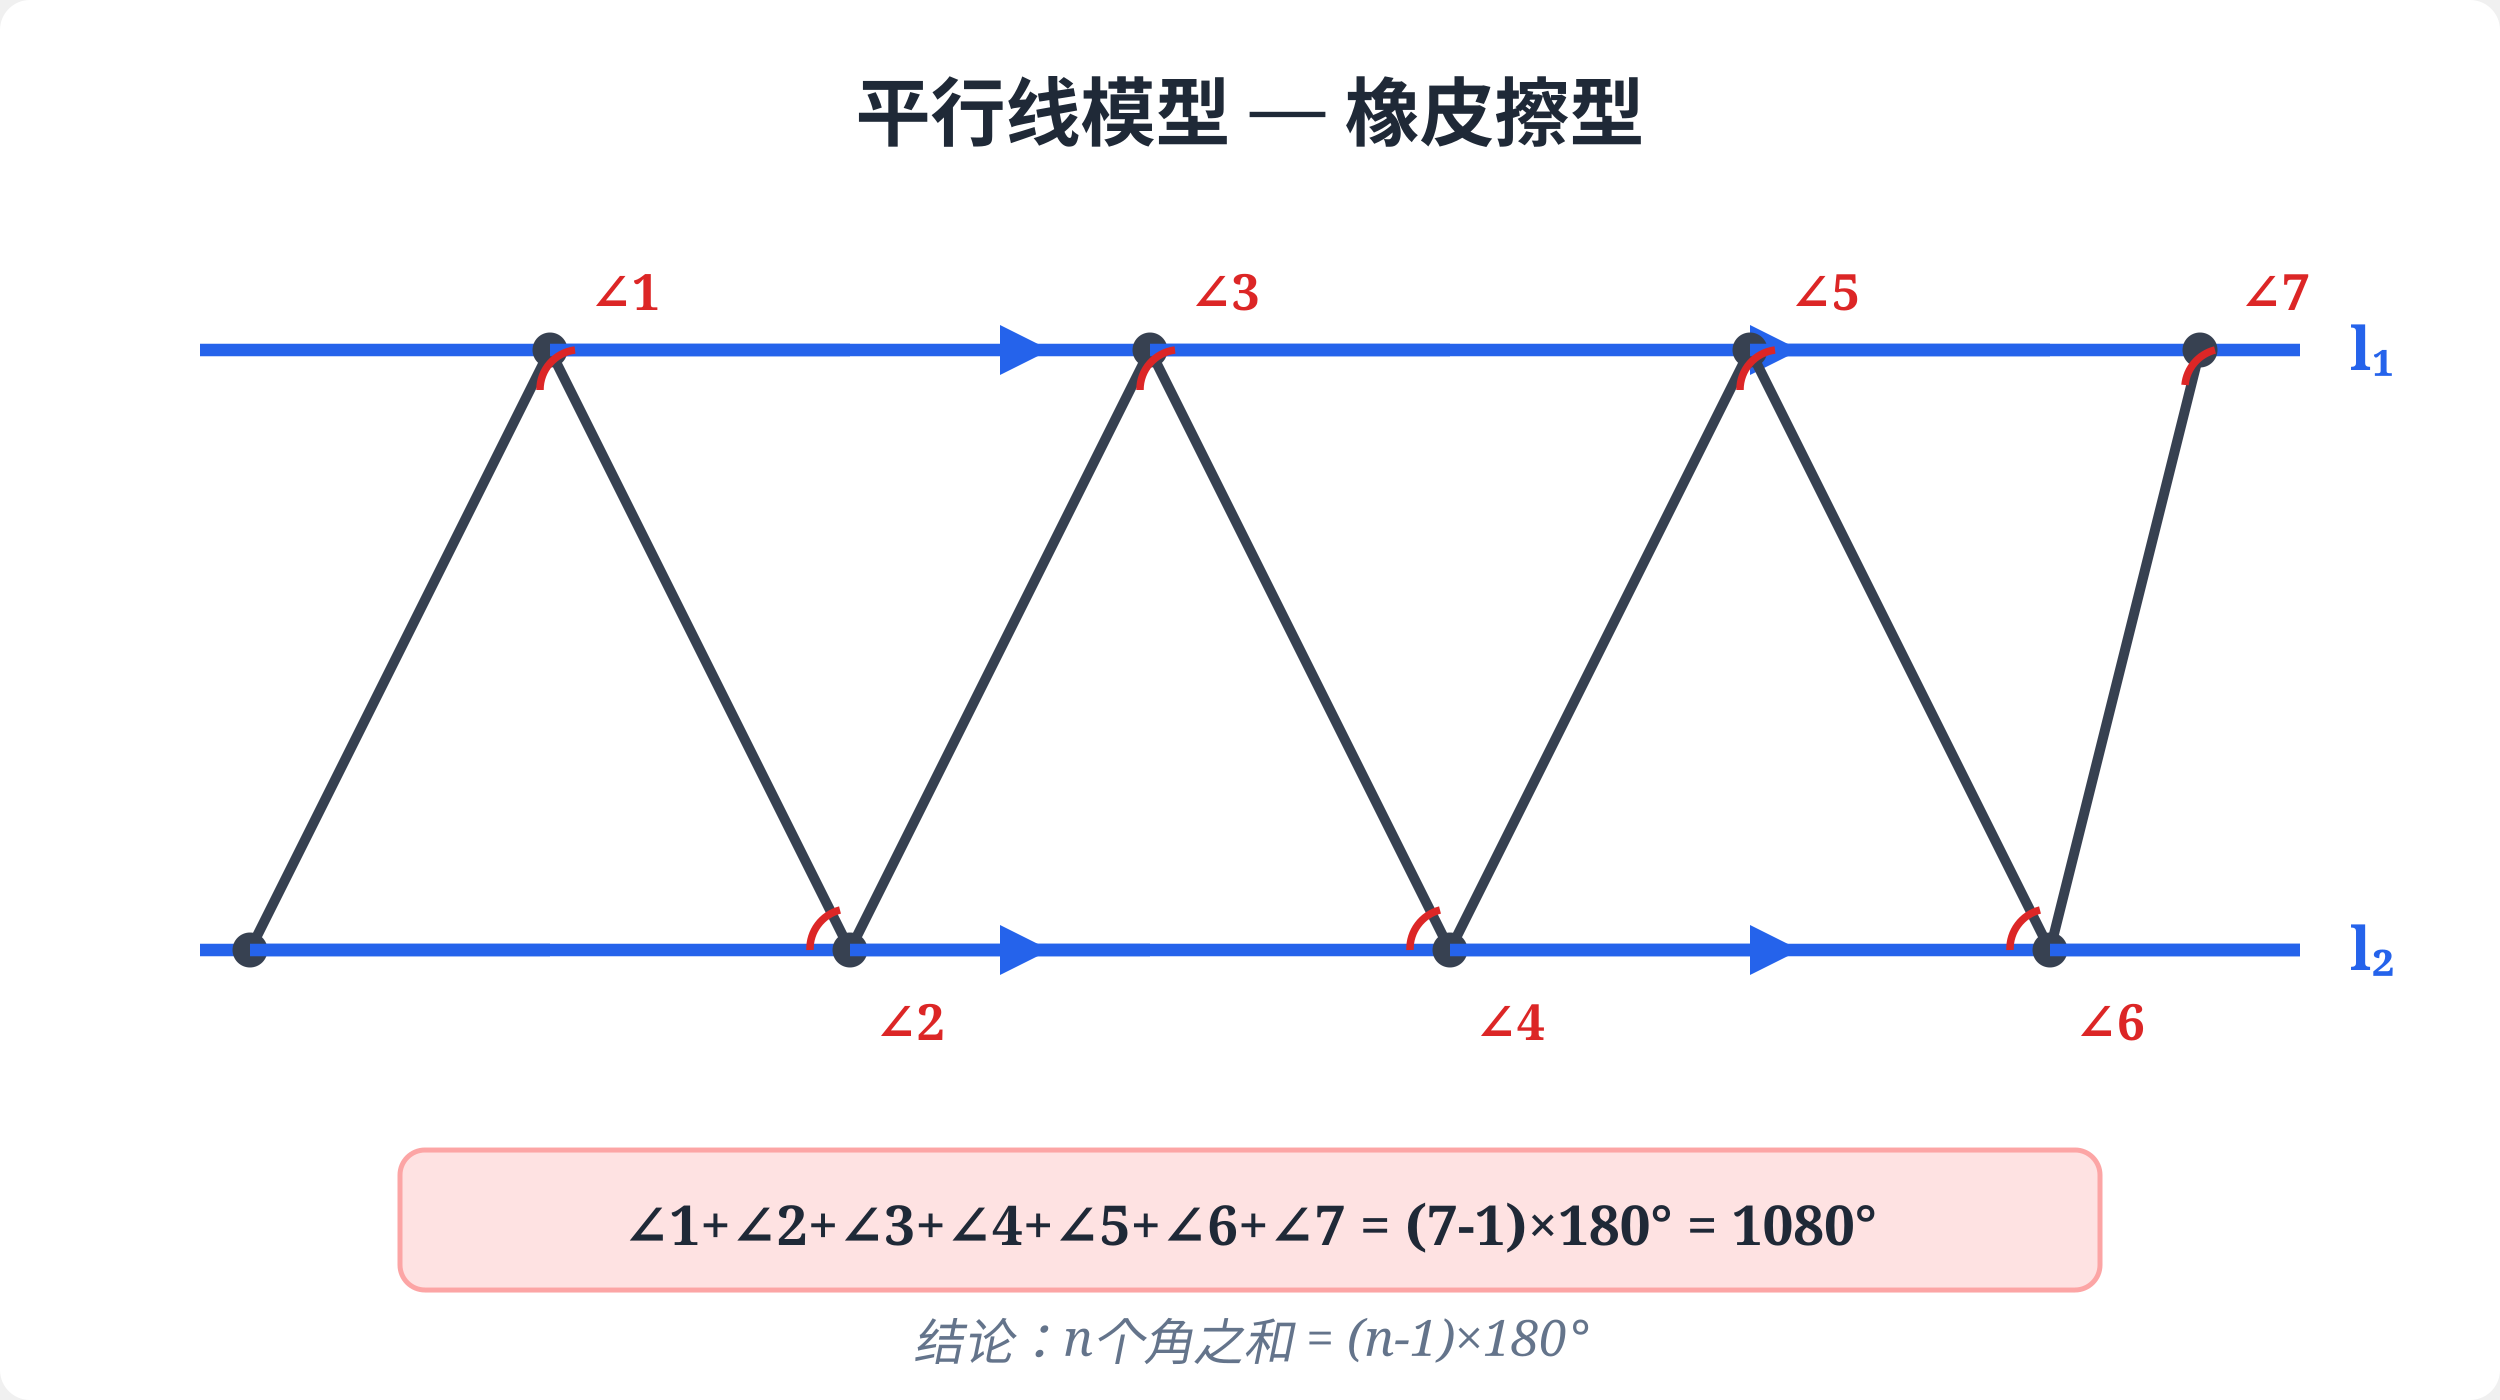
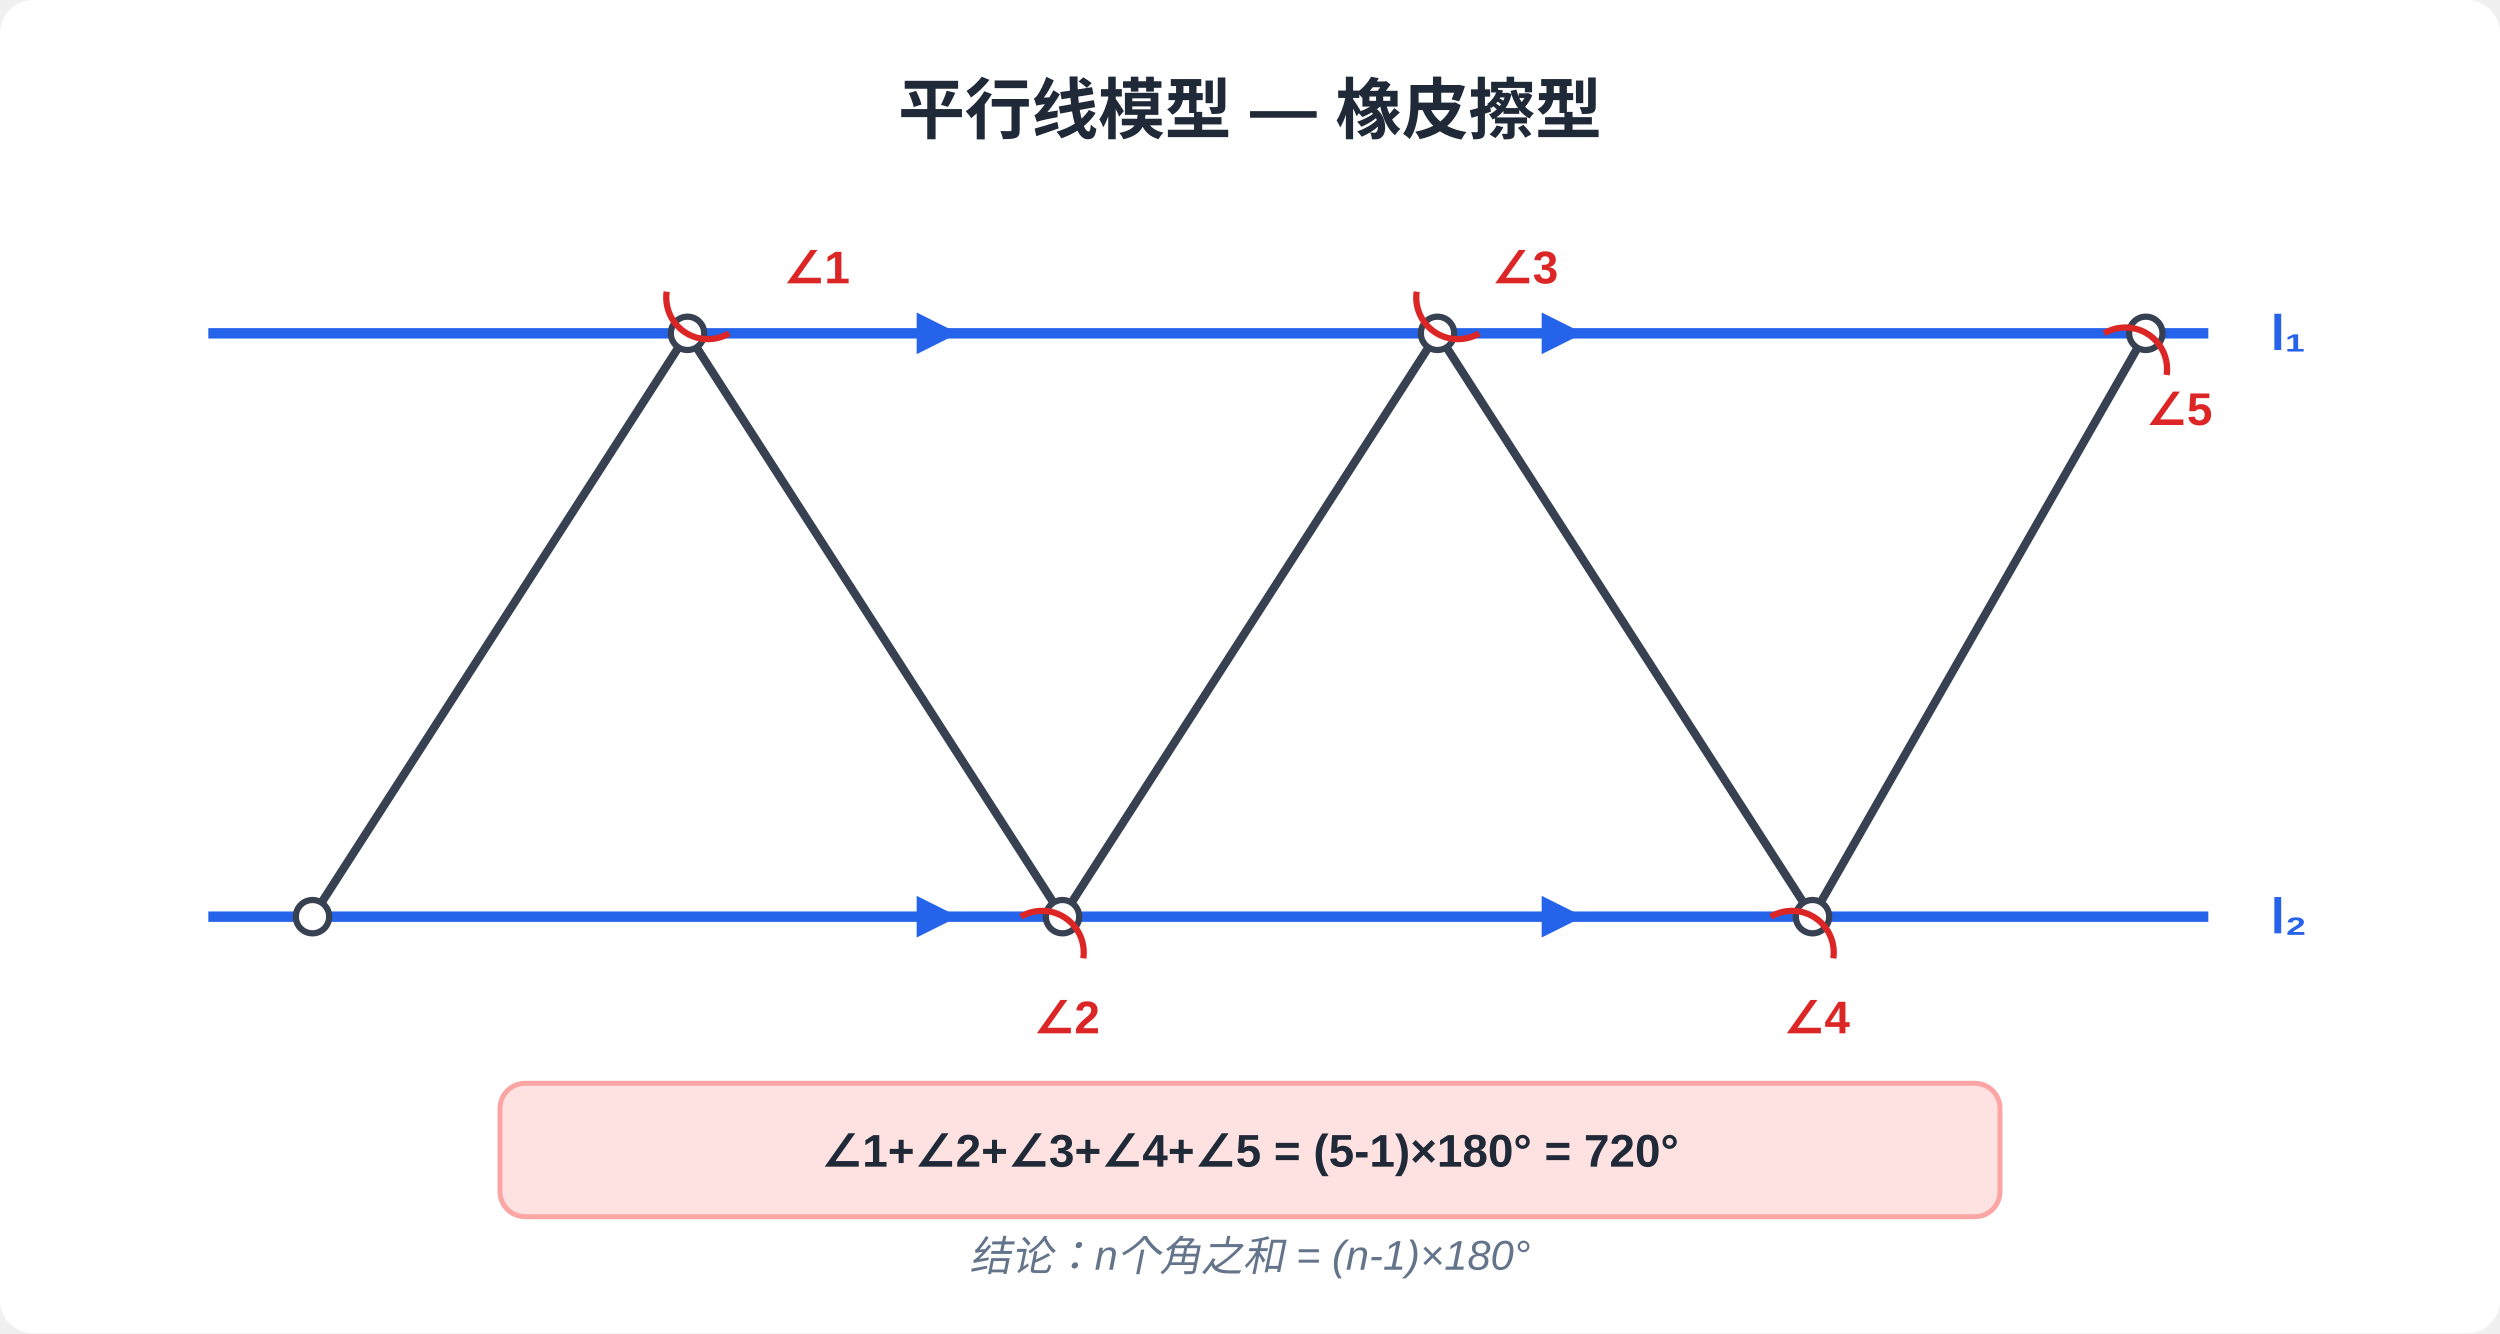
- <svg xmlns="http://www.w3.org/2000/svg" viewBox="0 0 500 280" font-family="SimSun, serif">
-   <rect width="500" height="280" fill="#ffffff" rx="6" />
-   <text x="250" y="28" text-anchor="middle" font-size="15" font-weight="bold" fill="#1f2937">平行线模型 — 橡皮擦型</text>
-   <line x1="40" y1="190" x2="460" y2="190" stroke="#2563eb" stroke-width="2.5" />
-   <line x1="40" y1="70" x2="460" y2="70" stroke="#2563eb" stroke-width="2.5" />
-   <polygon points="200,65 210,70 200,75" fill="#2563eb" />
-   <polygon points="350,65 360,70 350,75" fill="#2563eb" />
-   <polygon points="200,185 210,190 200,195" fill="#2563eb" />
-   <polygon points="350,185 360,190 350,195" fill="#2563eb" />
-   <text x="470" y="74" font-size="12" font-weight="bold" fill="#2563eb">l₁</text>
-   <text x="470" y="194" font-size="12" font-weight="bold" fill="#2563eb">l₂</text>
-   <polyline points="50,190 110,70 170,190 230,70 290,190 350,70 410,190 440,70" fill="none" stroke="#374151" stroke-width="2" stroke-linejoin="round" />
-   <circle cx="50" cy="190" r="3.5" fill="#374151" />
-   <circle cx="110" cy="70" r="3.5" fill="#374151" />
-   <circle cx="170" cy="190" r="3.5" fill="#374151" />
-   <circle cx="230" cy="70" r="3.5" fill="#374151" />
-   <circle cx="290" cy="190" r="3.5" fill="#374151" />
-   <circle cx="350" cy="70" r="3.5" fill="#374151" />
-   <circle cx="410" cy="190" r="3.5" fill="#374151" />
-   <circle cx="440" cy="70" r="3.5" fill="#374151" />
-   <line x1="110" y1="70" x2="170" y2="70" stroke="#2563eb" stroke-width="2.5" />
-   <line x1="230" y1="70" x2="290" y2="70" stroke="#2563eb" stroke-width="2.5" />
-   <line x1="350" y1="70" x2="410" y2="70" stroke="#2563eb" stroke-width="2.5" />
-   <line x1="50" y1="190" x2="110" y2="190" stroke="#2563eb" stroke-width="2.5" />
-   <line x1="170" y1="190" x2="230" y2="190" stroke="#2563eb" stroke-width="2.5" />
-   <line x1="290" y1="190" x2="350" y2="190" stroke="#2563eb" stroke-width="2.5" />
-   <line x1="410" y1="190" x2="460" y2="190" stroke="#2563eb" stroke-width="2.5" />
-   <path d="M 115,70 A 8,8 0 0,0 108,78" fill="none" stroke="#dc2626" stroke-width="1.5" />
-   <text x="118" y="62" font-size="10" font-weight="bold" fill="#dc2626">∠1</text>
-   <path d="M 168,182 A 8,8 0 0,0 162,190" fill="none" stroke="#dc2626" stroke-width="1.5" />
-   <text x="175" y="208" font-size="10" font-weight="bold" fill="#dc2626">∠2</text>
-   <path d="M 235,70 A 8,8 0 0,0 228,78" fill="none" stroke="#dc2626" stroke-width="1.5" />
-   <text x="238" y="62" font-size="10" font-weight="bold" fill="#dc2626">∠3</text>
-   <path d="M 288,182 A 8,8 0 0,0 282,190" fill="none" stroke="#dc2626" stroke-width="1.5" />
-   <text x="295" y="208" font-size="10" font-weight="bold" fill="#dc2626">∠4</text>
-   <path d="M 355,70 A 8,8 0 0,0 348,78" fill="none" stroke="#dc2626" stroke-width="1.5" />
-   <text x="358" y="62" font-size="10" font-weight="bold" fill="#dc2626">∠5</text>
-   <path d="M 408,182 A 8,8 0 0,0 402,190" fill="none" stroke="#dc2626" stroke-width="1.5" />
-   <text x="415" y="208" font-size="10" font-weight="bold" fill="#dc2626">∠6</text>
-   <path d="M 443,70 A 8,8 0 0,0 437,77" fill="none" stroke="#dc2626" stroke-width="1.5" />
-   <text x="448" y="62" font-size="10" font-weight="bold" fill="#dc2626">∠7</text>
-   <rect x="80" y="230" width="340" height="28" rx="5" fill="#fee2e2" stroke="#fca5a5" stroke-width="1" />
-   <text x="250" y="249" text-anchor="middle" font-size="11" font-weight="bold" fill="#1f2937">∠1+∠2+∠3+∠4+∠5+∠6+∠7 = (7-1)×180° = 1080°</text>
-   <text x="250" y="272" text-anchor="middle" font-size="10" fill="#64748b" font-style="italic">结论：n个角之和 = (n-1)×180°</text>
+ <svg xmlns="http://www.w3.org/2000/svg" viewBox="0 0 600 320" font-family="Arial, sans-serif">
+   <rect width="600" height="320" fill="#ffffff" rx="8" />
+   <text x="300" y="32" text-anchor="middle" font-size="16" font-weight="bold" fill="#1f2937">平行线模型 — 橡皮擦型</text>
+   <line x1="50" y1="220" x2="530" y2="220" stroke="#2563eb" stroke-width="2.5" />
+   <line x1="50" y1="80" x2="530" y2="80" stroke="#2563eb" stroke-width="2.5" />
+   <polygon points="220,75 230,80 220,85" fill="#2563eb" />
+   <polygon points="370,75 380,80 370,85" fill="#2563eb" />
+   <polygon points="220,215 230,220 220,225" fill="#2563eb" />
+   <polygon points="370,215 380,220 370,225" fill="#2563eb" />
+   <text x="545" y="84" font-size="12" font-weight="bold" fill="#2563eb">l₁</text>
+   <text x="545" y="224" font-size="12" font-weight="bold" fill="#2563eb">l₂</text>
+   <polyline points="75,220 165,80 255,220 345,80 435,220 515,80" fill="none" stroke="#374151" stroke-width="2" stroke-linejoin="round" />
+   <circle cx="75" cy="220" r="4" fill="white" stroke="#374151" stroke-width="1.5" />
+   <circle cx="165" cy="80" r="4" fill="white" stroke="#374151" stroke-width="1.5" />
+   <circle cx="255" cy="220" r="4" fill="white" stroke="#374151" stroke-width="1.5" />
+   <circle cx="345" cy="80" r="4" fill="white" stroke="#374151" stroke-width="1.5" />
+   <circle cx="435" cy="220" r="4" fill="white" stroke="#374151" stroke-width="1.5" />
+   <circle cx="515" cy="80" r="4" fill="white" stroke="#374151" stroke-width="1.5" />
+   <path d="M 175,80 A 10,10 0 0,1 160,70" fill="none" stroke="#dc2626" stroke-width="1.5" />
+   <text x="188" y="68" font-size="11" font-weight="bold" fill="#dc2626">∠1</text>
+   <path d="M 245,220 A 10,10 0 0,1 260,230" fill="none" stroke="#dc2626" stroke-width="1.5" />
+   <text x="248" y="248" font-size="11" font-weight="bold" fill="#dc2626">∠2</text>
+   <path d="M 355,80 A 10,10 0 0,1 340,70" fill="none" stroke="#dc2626" stroke-width="1.5" />
+   <text x="358" y="68" font-size="11" font-weight="bold" fill="#dc2626">∠3</text>
+   <path d="M 425,220 A 10,10 0 0,1 440,230" fill="none" stroke="#dc2626" stroke-width="1.5" />
+   <text x="428" y="248" font-size="11" font-weight="bold" fill="#dc2626">∠4</text>
+   <path d="M 505,80 A 10,10 0 0,1 520,90" fill="none" stroke="#dc2626" stroke-width="1.5" />
+   <text x="515" y="102" font-size="11" font-weight="bold" fill="#dc2626">∠5</text>
+   <rect x="120" y="260" width="360" height="32" rx="6" fill="#fee2e2" stroke="#fca5a5" stroke-width="1.2" />
+   <text x="300" y="280" text-anchor="middle" font-size="11" font-weight="bold" fill="#1f2937">∠1+∠2+∠3+∠4+∠5 = (5-1)×180° = 720°</text>
+   <text x="300" y="305" text-anchor="middle" font-size="10" fill="#64748b" font-style="italic">结论：n个角之和 = (n-1)×180°</text>
</svg>
